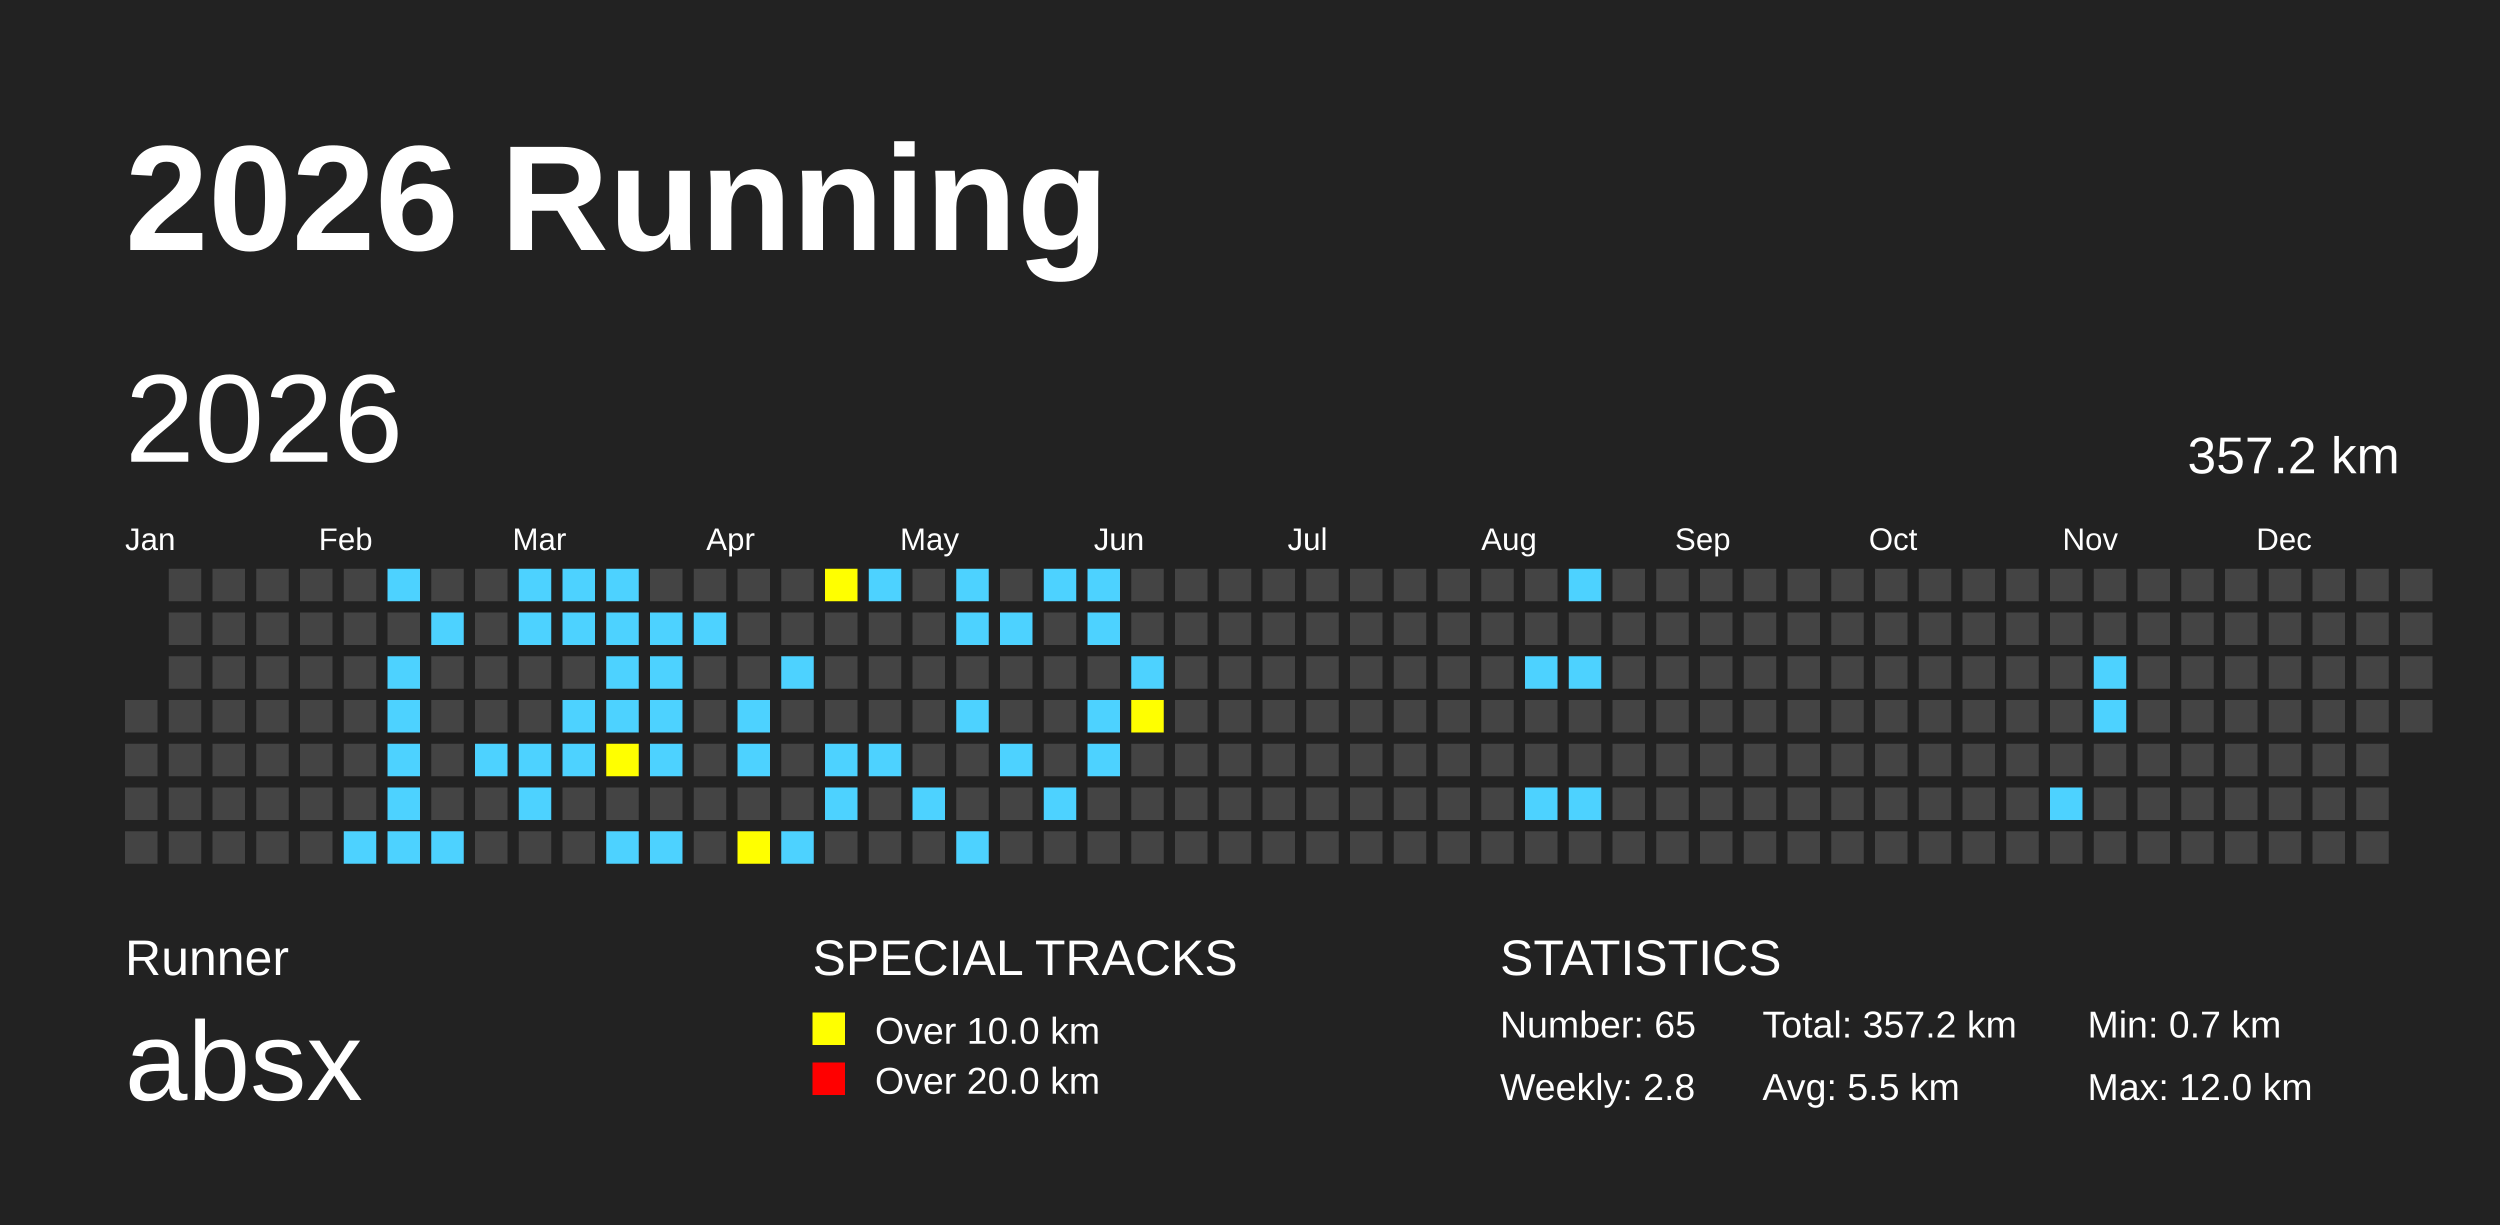
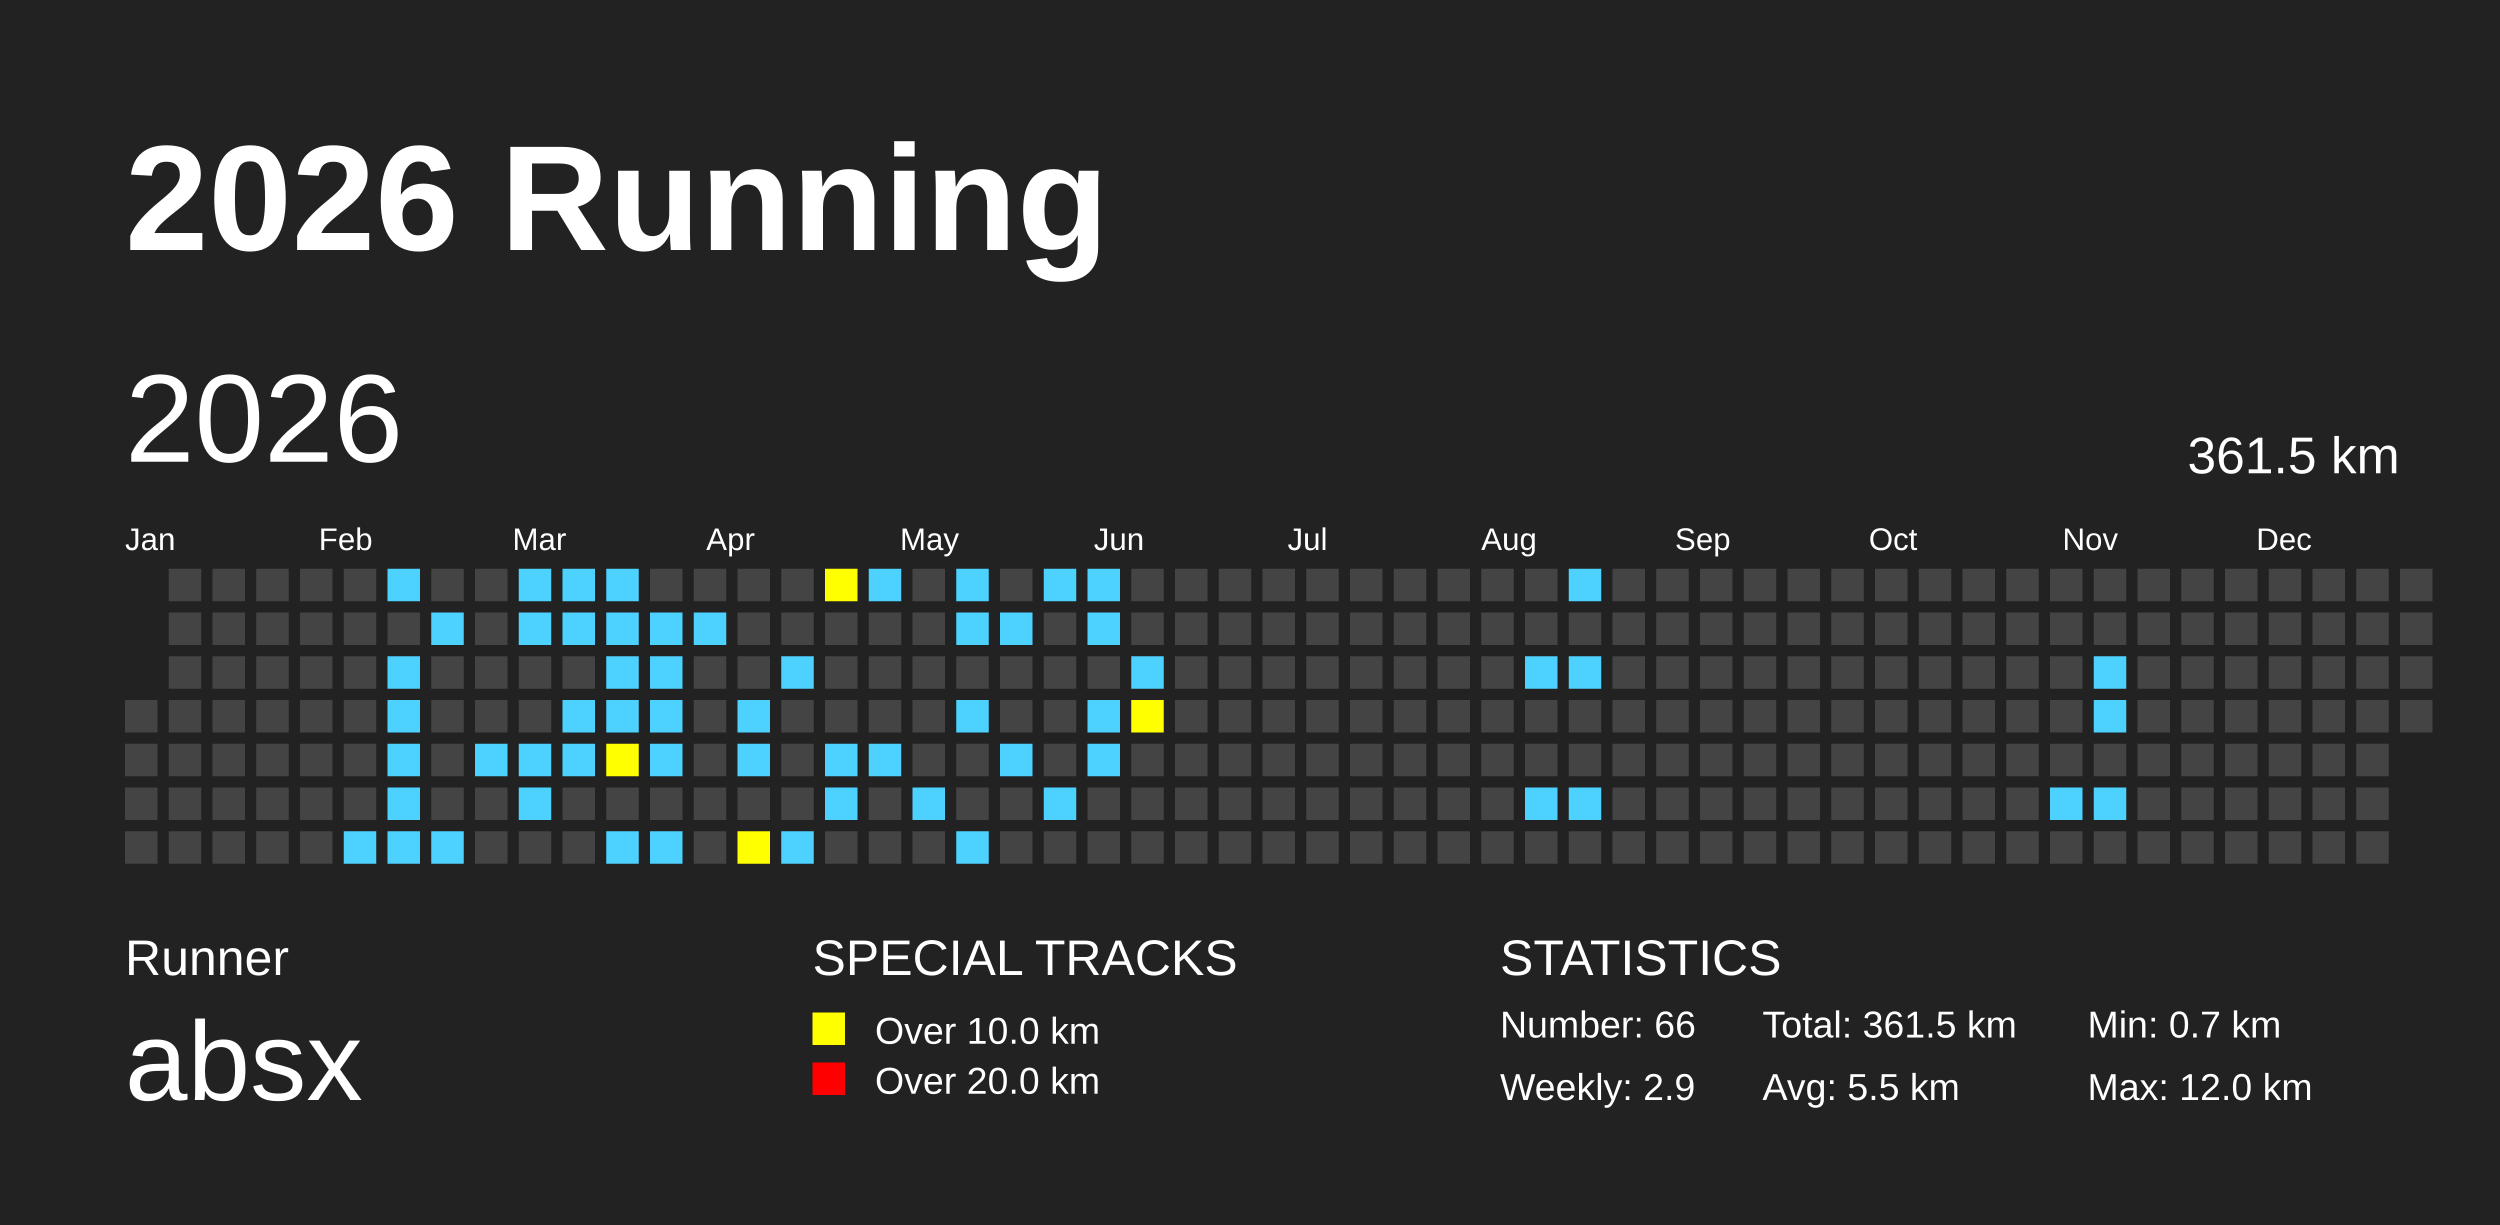
<svg xmlns="http://www.w3.org/2000/svg" baseProfile="full" height="98mm" version="1.1" viewBox="0,0,200,98" width="200mm">
  <defs />
  <rect fill="#222222" height="98" width="200" x="0" y="0" />
  <text fill="#FFFFFF" style="font-size:12px; font-family:Arial; font-weight:bold;" x="10" y="20">2026 Running</text>
  <text fill="#FFFFFF" style="font-size:4px; font-family:Arial" x="10" y="78">Runner</text>
  <text fill="#FFFFFF" style="font-size:9px; font-family:Arial" x="10" y="88">absx</text>
  <text fill="#FFFFFF" style="font-size:4px; font-family:Arial" x="65" y="78">SPECIAL TRACKS</text>
  <rect fill="yellow" height="2.6" width="2.6" x="65" y="81" />
  <text fill="#FFFFFF" style="font-size:3px; font-family:Arial" x="70" y="83.5">Over 10.0 km</text>
  <rect fill="red" height="2.6" width="2.6" x="65" y="85" />
  <text fill="#FFFFFF" style="font-size:3px; font-family:Arial" x="70" y="87.5">Over 20.0 km</text>
  <text fill="#FFFFFF" style="font-size:4px; font-family:Arial" x="120" y="78">STATISTICS</text>
-   <text fill="#FFFFFF" style="font-size:3px; font-family:Arial" x="120" y="83">Number: 65</text>
-   <text fill="#FFFFFF" style="font-size:3px; font-family:Arial" x="120" y="88">Weekly: 2.8</text>
-   <text fill="#FFFFFF" style="font-size:3px; font-family:Arial" x="141" y="83">Total: 357.2 km</text>
+   <text fill="#FFFFFF" style="font-size:3px; font-family:Arial" x="120" y="83">Number: 66</text>
+   <text fill="#FFFFFF" style="font-size:3px; font-family:Arial" x="120" y="88">Weekly: 2.9</text>
+   <text fill="#FFFFFF" style="font-size:3px; font-family:Arial" x="141" y="83">Total: 361.5 km</text>
  <text fill="#FFFFFF" style="font-size:3px; font-family:Arial" x="141" y="88">Avg: 5.5 km</text>
  <text fill="#FFFFFF" style="font-size:3px; font-family:Arial" x="167" y="83">Min: 0.7 km</text>
  <text fill="#FFFFFF" style="font-size:3px; font-family:Arial" x="167" y="88">Max: 12.0 km</text>
  <text dominant-baseline="hanging" fill="#FFFFFF" style="font-size:10.0px; font-family:Arial;" x="10" y="30">2026</text>
-   <text dominant-baseline="hanging" fill="#FFFFFF" style="font-size:4.125px; font-family:Arial;" x="175" y="35">357.2 km</text>
+   <text dominant-baseline="hanging" fill="#FFFFFF" style="font-size:4.125px; font-family:Arial;" x="175" y="35">361.5 km</text>
  <text fill="#FFFFFF" style="font-size:2.5px; font-family:Arial" x="10.0" y="44">Jan</text>
  <text fill="#FFFFFF" style="font-size:2.5px; font-family:Arial" x="25.5" y="44">Feb</text>
  <text fill="#FFFFFF" style="font-size:2.5px; font-family:Arial" x="41.0" y="44">Mar</text>
  <text fill="#FFFFFF" style="font-size:2.5px; font-family:Arial" x="56.5" y="44">Apr</text>
  <text fill="#FFFFFF" style="font-size:2.5px; font-family:Arial" x="72.0" y="44">May</text>
  <text fill="#FFFFFF" style="font-size:2.5px; font-family:Arial" x="87.5" y="44">Jun</text>
  <text fill="#FFFFFF" style="font-size:2.5px; font-family:Arial" x="103.0" y="44">Jul</text>
  <text fill="#FFFFFF" style="font-size:2.5px; font-family:Arial" x="118.5" y="44">Aug</text>
  <text fill="#FFFFFF" style="font-size:2.5px; font-family:Arial" x="134.0" y="44">Sep</text>
  <text fill="#FFFFFF" style="font-size:2.5px; font-family:Arial" x="149.5" y="44">Oct</text>
  <text fill="#FFFFFF" style="font-size:2.5px; font-family:Arial" x="165.0" y="44">Nov</text>
  <text fill="#FFFFFF" style="font-size:2.5px; font-family:Arial" x="180.5" y="44">Dec</text>
  <rect fill="#444444" height="2.6" width="2.6" x="10.0" y="56.0" />
  <rect fill="#444444" height="2.6" width="2.6" x="10.0" y="59.5" />
  <rect fill="#444444" height="2.6" width="2.6" x="10.0" y="63.0" />
  <rect fill="#444444" height="2.6" width="2.6" x="10.0" y="66.5" />
  <rect fill="#444444" height="2.6" width="2.6" x="13.5" y="45.5" />
  <rect fill="#444444" height="2.6" width="2.6" x="13.5" y="49.0" />
  <rect fill="#444444" height="2.6" width="2.6" x="13.5" y="52.5" />
  <rect fill="#444444" height="2.6" width="2.6" x="13.5" y="56.0" />
  <rect fill="#444444" height="2.6" width="2.6" x="13.5" y="59.5" />
  <rect fill="#444444" height="2.6" width="2.6" x="13.5" y="63.0" />
  <rect fill="#444444" height="2.6" width="2.6" x="13.5" y="66.5" />
  <rect fill="#444444" height="2.6" width="2.6" x="17.0" y="45.5" />
  <rect fill="#444444" height="2.6" width="2.6" x="17.0" y="49.0" />
  <rect fill="#444444" height="2.6" width="2.6" x="17.0" y="52.5" />
  <rect fill="#444444" height="2.6" width="2.6" x="17.0" y="56.0" />
  <rect fill="#444444" height="2.6" width="2.6" x="17.0" y="59.5" />
  <rect fill="#444444" height="2.6" width="2.6" x="17.0" y="63.0" />
  <rect fill="#444444" height="2.6" width="2.6" x="17.0" y="66.5" />
  <rect fill="#444444" height="2.6" width="2.6" x="20.5" y="45.5" />
  <rect fill="#444444" height="2.6" width="2.6" x="20.5" y="49.0" />
  <rect fill="#444444" height="2.6" width="2.6" x="20.5" y="52.5" />
  <rect fill="#444444" height="2.6" width="2.6" x="20.5" y="56.0" />
  <rect fill="#444444" height="2.6" width="2.6" x="20.5" y="59.5" />
  <rect fill="#444444" height="2.6" width="2.6" x="20.5" y="63.0" />
  <rect fill="#444444" height="2.6" width="2.6" x="20.5" y="66.5" />
  <rect fill="#444444" height="2.6" width="2.6" x="24.0" y="45.5" />
  <rect fill="#444444" height="2.6" width="2.6" x="24.0" y="49.0" />
  <rect fill="#444444" height="2.6" width="2.6" x="24.0" y="52.5" />
  <rect fill="#444444" height="2.6" width="2.6" x="24.0" y="56.0" />
  <rect fill="#444444" height="2.6" width="2.6" x="24.0" y="59.5" />
  <rect fill="#444444" height="2.6" width="2.6" x="24.0" y="63.0" />
  <rect fill="#444444" height="2.6" width="2.6" x="24.0" y="66.5" />
  <rect fill="#444444" height="2.6" width="2.6" x="27.5" y="45.5" />
  <rect fill="#444444" height="2.6" width="2.6" x="27.5" y="49.0" />
  <rect fill="#444444" height="2.6" width="2.6" x="27.5" y="52.5" />
  <rect fill="#444444" height="2.6" width="2.6" x="27.5" y="56.0" />
  <rect fill="#444444" height="2.6" width="2.6" x="27.5" y="59.5" />
  <rect fill="#444444" height="2.6" width="2.6" x="27.5" y="63.0" />
  <rect fill="#4DD2FF" height="2.6" width="2.6" x="27.5" y="66.5" />
  <rect fill="#4DD2FF" height="2.6" width="2.6" x="31.0" y="45.5" />
  <rect fill="#444444" height="2.6" width="2.6" x="31.0" y="49.0" />
  <rect fill="#4DD2FF" height="2.6" width="2.6" x="31.0" y="52.5" />
  <rect fill="#4DD2FF" height="2.6" width="2.6" x="31.0" y="56.0" />
  <rect fill="#4DD2FF" height="2.6" width="2.6" x="31.0" y="59.5" />
  <rect fill="#4DD2FF" height="2.6" width="2.6" x="31.0" y="63.0" />
  <rect fill="#4DD2FF" height="2.6" width="2.6" x="31.0" y="66.5" />
  <rect fill="#444444" height="2.6" width="2.6" x="34.5" y="45.5" />
  <rect fill="#4DD2FF" height="2.6" width="2.6" x="34.5" y="49.0" />
  <rect fill="#444444" height="2.6" width="2.6" x="34.5" y="52.5" />
  <rect fill="#444444" height="2.6" width="2.6" x="34.5" y="56.0" />
  <rect fill="#444444" height="2.6" width="2.6" x="34.5" y="59.5" />
  <rect fill="#444444" height="2.6" width="2.6" x="34.5" y="63.0" />
  <rect fill="#4DD2FF" height="2.6" width="2.6" x="34.5" y="66.5" />
  <rect fill="#444444" height="2.6" width="2.6" x="38.0" y="45.5" />
  <rect fill="#444444" height="2.6" width="2.6" x="38.0" y="49.0" />
  <rect fill="#444444" height="2.6" width="2.6" x="38.0" y="52.5" />
  <rect fill="#444444" height="2.6" width="2.6" x="38.0" y="56.0" />
  <rect fill="#4DD2FF" height="2.6" width="2.6" x="38.0" y="59.5" />
  <rect fill="#444444" height="2.6" width="2.6" x="38.0" y="63.0" />
  <rect fill="#444444" height="2.6" width="2.6" x="38.0" y="66.5" />
  <rect fill="#4DD2FF" height="2.6" width="2.6" x="41.5" y="45.5" />
  <rect fill="#4DD2FF" height="2.6" width="2.6" x="41.5" y="49.0" />
  <rect fill="#444444" height="2.6" width="2.6" x="41.5" y="52.5" />
  <rect fill="#444444" height="2.6" width="2.6" x="41.5" y="56.0" />
  <rect fill="#4DD2FF" height="2.6" width="2.6" x="41.5" y="59.5" />
  <rect fill="#4DD2FF" height="2.6" width="2.6" x="41.5" y="63.0" />
  <rect fill="#444444" height="2.6" width="2.6" x="41.5" y="66.5" />
  <rect fill="#4DD2FF" height="2.6" width="2.6" x="45.0" y="45.5" />
  <rect fill="#4DD2FF" height="2.6" width="2.6" x="45.0" y="49.0" />
  <rect fill="#444444" height="2.6" width="2.6" x="45.0" y="52.5" />
  <rect fill="#4DD2FF" height="2.6" width="2.6" x="45.0" y="56.0" />
  <rect fill="#4DD2FF" height="2.6" width="2.6" x="45.0" y="59.5" />
  <rect fill="#444444" height="2.6" width="2.6" x="45.0" y="63.0" />
  <rect fill="#444444" height="2.6" width="2.6" x="45.0" y="66.5" />
  <rect fill="#4DD2FF" height="2.6" width="2.6" x="48.5" y="45.5" />
  <rect fill="#4DD2FF" height="2.6" width="2.6" x="48.5" y="49.0" />
  <rect fill="#4DD2FF" height="2.6" width="2.6" x="48.5" y="52.5" />
  <rect fill="#4DD2FF" height="2.6" width="2.6" x="48.5" y="56.0" />
  <rect fill="yellow" height="2.6" width="2.6" x="48.5" y="59.5" />
  <rect fill="#444444" height="2.6" width="2.6" x="48.5" y="63.0" />
  <rect fill="#4DD2FF" height="2.6" width="2.6" x="48.5" y="66.5" />
  <rect fill="#444444" height="2.6" width="2.6" x="52.0" y="45.5" />
  <rect fill="#4DD2FF" height="2.6" width="2.6" x="52.0" y="49.0" />
  <rect fill="#4DD2FF" height="2.6" width="2.6" x="52.0" y="52.5" />
  <rect fill="#4DD2FF" height="2.6" width="2.6" x="52.0" y="56.0" />
  <rect fill="#4DD2FF" height="2.6" width="2.6" x="52.0" y="59.5" />
  <rect fill="#444444" height="2.6" width="2.6" x="52.0" y="63.0" />
  <rect fill="#4DD2FF" height="2.6" width="2.6" x="52.0" y="66.5" />
  <rect fill="#444444" height="2.6" width="2.6" x="55.5" y="45.5" />
  <rect fill="#4DD2FF" height="2.6" width="2.6" x="55.5" y="49.0" />
  <rect fill="#444444" height="2.6" width="2.6" x="55.5" y="52.5" />
  <rect fill="#444444" height="2.6" width="2.6" x="55.5" y="56.0" />
  <rect fill="#444444" height="2.6" width="2.6" x="55.5" y="59.5" />
  <rect fill="#444444" height="2.6" width="2.6" x="55.5" y="63.0" />
  <rect fill="#444444" height="2.6" width="2.6" x="55.5" y="66.5" />
  <rect fill="#444444" height="2.6" width="2.6" x="59.0" y="45.5" />
  <rect fill="#444444" height="2.6" width="2.6" x="59.0" y="49.0" />
  <rect fill="#444444" height="2.6" width="2.6" x="59.0" y="52.5" />
  <rect fill="#4DD2FF" height="2.6" width="2.6" x="59.0" y="56.0" />
  <rect fill="#4DD2FF" height="2.6" width="2.6" x="59.0" y="59.5" />
  <rect fill="#444444" height="2.6" width="2.6" x="59.0" y="63.0" />
  <rect fill="yellow" height="2.6" width="2.6" x="59.0" y="66.5" />
  <rect fill="#444444" height="2.6" width="2.6" x="62.5" y="45.5" />
  <rect fill="#444444" height="2.6" width="2.6" x="62.5" y="49.0" />
  <rect fill="#4DD2FF" height="2.6" width="2.6" x="62.5" y="52.5" />
  <rect fill="#444444" height="2.6" width="2.6" x="62.5" y="56.0" />
  <rect fill="#444444" height="2.6" width="2.6" x="62.5" y="59.5" />
  <rect fill="#444444" height="2.6" width="2.6" x="62.5" y="63.0" />
  <rect fill="#4DD2FF" height="2.6" width="2.6" x="62.5" y="66.5" />
  <rect fill="yellow" height="2.6" width="2.6" x="66.0" y="45.5" />
  <rect fill="#444444" height="2.6" width="2.6" x="66.0" y="49.0" />
  <rect fill="#444444" height="2.6" width="2.6" x="66.0" y="52.5" />
  <rect fill="#444444" height="2.6" width="2.6" x="66.0" y="56.0" />
  <rect fill="#4DD2FF" height="2.6" width="2.6" x="66.0" y="59.5" />
  <rect fill="#4DD2FF" height="2.6" width="2.6" x="66.0" y="63.0" />
  <rect fill="#444444" height="2.6" width="2.6" x="66.0" y="66.5" />
  <rect fill="#4DD2FF" height="2.6" width="2.6" x="69.5" y="45.5" />
  <rect fill="#444444" height="2.6" width="2.6" x="69.5" y="49.0" />
  <rect fill="#444444" height="2.6" width="2.6" x="69.5" y="52.5" />
  <rect fill="#444444" height="2.6" width="2.6" x="69.5" y="56.0" />
  <rect fill="#4DD2FF" height="2.6" width="2.6" x="69.5" y="59.5" />
  <rect fill="#444444" height="2.6" width="2.6" x="69.5" y="63.0" />
  <rect fill="#444444" height="2.6" width="2.6" x="69.5" y="66.5" />
  <rect fill="#444444" height="2.6" width="2.6" x="73.0" y="45.5" />
  <rect fill="#444444" height="2.6" width="2.6" x="73.0" y="49.0" />
  <rect fill="#444444" height="2.6" width="2.6" x="73.0" y="52.5" />
  <rect fill="#444444" height="2.6" width="2.6" x="73.0" y="56.0" />
  <rect fill="#444444" height="2.6" width="2.6" x="73.0" y="59.5" />
  <rect fill="#4DD2FF" height="2.6" width="2.6" x="73.0" y="63.0" />
  <rect fill="#444444" height="2.6" width="2.6" x="73.0" y="66.5" />
  <rect fill="#4DD2FF" height="2.6" width="2.6" x="76.5" y="45.5" />
  <rect fill="#4DD2FF" height="2.6" width="2.6" x="76.5" y="49.0" />
  <rect fill="#444444" height="2.6" width="2.6" x="76.5" y="52.5" />
  <rect fill="#4DD2FF" height="2.6" width="2.6" x="76.5" y="56.0" />
  <rect fill="#444444" height="2.6" width="2.6" x="76.5" y="59.5" />
  <rect fill="#444444" height="2.6" width="2.6" x="76.5" y="63.0" />
  <rect fill="#4DD2FF" height="2.6" width="2.6" x="76.5" y="66.5" />
  <rect fill="#444444" height="2.6" width="2.6" x="80.0" y="45.5" />
  <rect fill="#4DD2FF" height="2.6" width="2.6" x="80.0" y="49.0" />
  <rect fill="#444444" height="2.6" width="2.6" x="80.0" y="52.5" />
  <rect fill="#444444" height="2.6" width="2.6" x="80.0" y="56.0" />
  <rect fill="#4DD2FF" height="2.6" width="2.6" x="80.0" y="59.5" />
  <rect fill="#444444" height="2.6" width="2.6" x="80.0" y="63.0" />
  <rect fill="#444444" height="2.6" width="2.6" x="80.0" y="66.5" />
  <rect fill="#4DD2FF" height="2.6" width="2.6" x="83.5" y="45.5" />
  <rect fill="#444444" height="2.6" width="2.6" x="83.5" y="49.0" />
  <rect fill="#444444" height="2.6" width="2.6" x="83.5" y="52.5" />
  <rect fill="#444444" height="2.6" width="2.6" x="83.5" y="56.0" />
  <rect fill="#444444" height="2.6" width="2.6" x="83.5" y="59.5" />
  <rect fill="#4DD2FF" height="2.6" width="2.6" x="83.5" y="63.0" />
  <rect fill="#444444" height="2.6" width="2.6" x="83.5" y="66.5" />
  <rect fill="#4DD2FF" height="2.6" width="2.6" x="87.0" y="45.5" />
  <rect fill="#4DD2FF" height="2.6" width="2.6" x="87.0" y="49.0" />
  <rect fill="#444444" height="2.6" width="2.6" x="87.0" y="52.5" />
  <rect fill="#4DD2FF" height="2.6" width="2.6" x="87.0" y="56.0" />
  <rect fill="#4DD2FF" height="2.6" width="2.6" x="87.0" y="59.5" />
  <rect fill="#444444" height="2.6" width="2.6" x="87.0" y="63.0" />
  <rect fill="#444444" height="2.6" width="2.6" x="87.0" y="66.5" />
  <rect fill="#444444" height="2.6" width="2.6" x="90.5" y="45.5" />
  <rect fill="#444444" height="2.6" width="2.6" x="90.5" y="49.0" />
  <rect fill="#4DD2FF" height="2.6" width="2.6" x="90.5" y="52.5" />
  <rect fill="yellow" height="2.6" width="2.6" x="90.5" y="56.0" />
  <rect fill="#444444" height="2.6" width="2.6" x="90.5" y="59.5" />
  <rect fill="#444444" height="2.6" width="2.6" x="90.5" y="63.0" />
  <rect fill="#444444" height="2.6" width="2.6" x="90.5" y="66.5" />
  <rect fill="#444444" height="2.6" width="2.6" x="94.0" y="45.5" />
  <rect fill="#444444" height="2.6" width="2.6" x="94.0" y="49.0" />
  <rect fill="#444444" height="2.6" width="2.6" x="94.0" y="52.5" />
  <rect fill="#444444" height="2.6" width="2.6" x="94.0" y="56.0" />
  <rect fill="#444444" height="2.6" width="2.6" x="94.0" y="59.5" />
  <rect fill="#444444" height="2.6" width="2.6" x="94.0" y="63.0" />
  <rect fill="#444444" height="2.6" width="2.6" x="94.0" y="66.5" />
  <rect fill="#444444" height="2.6" width="2.6" x="97.5" y="45.5" />
  <rect fill="#444444" height="2.6" width="2.6" x="97.5" y="49.0" />
  <rect fill="#444444" height="2.6" width="2.6" x="97.5" y="52.5" />
  <rect fill="#444444" height="2.6" width="2.6" x="97.5" y="56.0" />
  <rect fill="#444444" height="2.6" width="2.6" x="97.5" y="59.5" />
  <rect fill="#444444" height="2.6" width="2.6" x="97.5" y="63.0" />
  <rect fill="#444444" height="2.6" width="2.6" x="97.5" y="66.5" />
  <rect fill="#444444" height="2.6" width="2.6" x="101.0" y="45.5" />
  <rect fill="#444444" height="2.6" width="2.6" x="101.0" y="49.0" />
  <rect fill="#444444" height="2.6" width="2.6" x="101.0" y="52.5" />
  <rect fill="#444444" height="2.6" width="2.6" x="101.0" y="56.0" />
  <rect fill="#444444" height="2.6" width="2.6" x="101.0" y="59.5" />
  <rect fill="#444444" height="2.6" width="2.6" x="101.0" y="63.0" />
  <rect fill="#444444" height="2.6" width="2.6" x="101.0" y="66.5" />
  <rect fill="#444444" height="2.6" width="2.6" x="104.5" y="45.5" />
  <rect fill="#444444" height="2.6" width="2.6" x="104.5" y="49.0" />
  <rect fill="#444444" height="2.6" width="2.6" x="104.5" y="52.5" />
  <rect fill="#444444" height="2.6" width="2.6" x="104.5" y="56.0" />
  <rect fill="#444444" height="2.6" width="2.6" x="104.5" y="59.5" />
  <rect fill="#444444" height="2.6" width="2.6" x="104.5" y="63.0" />
  <rect fill="#444444" height="2.6" width="2.6" x="104.5" y="66.5" />
  <rect fill="#444444" height="2.6" width="2.6" x="108.0" y="45.5" />
  <rect fill="#444444" height="2.6" width="2.6" x="108.0" y="49.0" />
  <rect fill="#444444" height="2.6" width="2.6" x="108.0" y="52.5" />
  <rect fill="#444444" height="2.6" width="2.6" x="108.0" y="56.0" />
  <rect fill="#444444" height="2.6" width="2.6" x="108.0" y="59.5" />
  <rect fill="#444444" height="2.6" width="2.6" x="108.0" y="63.0" />
  <rect fill="#444444" height="2.6" width="2.6" x="108.0" y="66.5" />
  <rect fill="#444444" height="2.6" width="2.6" x="111.5" y="45.5" />
  <rect fill="#444444" height="2.6" width="2.6" x="111.5" y="49.0" />
  <rect fill="#444444" height="2.6" width="2.6" x="111.5" y="52.5" />
  <rect fill="#444444" height="2.6" width="2.6" x="111.5" y="56.0" />
  <rect fill="#444444" height="2.6" width="2.6" x="111.5" y="59.5" />
  <rect fill="#444444" height="2.6" width="2.6" x="111.5" y="63.0" />
  <rect fill="#444444" height="2.6" width="2.6" x="111.5" y="66.5" />
  <rect fill="#444444" height="2.6" width="2.6" x="115.0" y="45.5" />
  <rect fill="#444444" height="2.6" width="2.6" x="115.0" y="49.0" />
  <rect fill="#444444" height="2.6" width="2.6" x="115.0" y="52.5" />
  <rect fill="#444444" height="2.6" width="2.6" x="115.0" y="56.0" />
  <rect fill="#444444" height="2.6" width="2.6" x="115.0" y="59.5" />
  <rect fill="#444444" height="2.6" width="2.6" x="115.0" y="63.0" />
  <rect fill="#444444" height="2.6" width="2.6" x="115.0" y="66.5" />
  <rect fill="#444444" height="2.6" width="2.6" x="118.5" y="45.5" />
  <rect fill="#444444" height="2.6" width="2.6" x="118.5" y="49.0" />
  <rect fill="#444444" height="2.6" width="2.6" x="118.5" y="52.5" />
  <rect fill="#444444" height="2.6" width="2.6" x="118.5" y="56.0" />
  <rect fill="#444444" height="2.6" width="2.6" x="118.5" y="59.5" />
  <rect fill="#444444" height="2.6" width="2.6" x="118.5" y="63.0" />
  <rect fill="#444444" height="2.6" width="2.6" x="118.5" y="66.5" />
  <rect fill="#444444" height="2.6" width="2.6" x="122.0" y="45.5" />
  <rect fill="#444444" height="2.6" width="2.6" x="122.0" y="49.0" />
  <rect fill="#4DD2FF" height="2.6" width="2.6" x="122.0" y="52.5" />
  <rect fill="#444444" height="2.6" width="2.6" x="122.0" y="56.0" />
  <rect fill="#444444" height="2.6" width="2.6" x="122.0" y="59.5" />
  <rect fill="#4DD2FF" height="2.6" width="2.6" x="122.0" y="63.0" />
  <rect fill="#444444" height="2.6" width="2.6" x="122.0" y="66.5" />
  <rect fill="#4DD2FF" height="2.6" width="2.6" x="125.5" y="45.5" />
  <rect fill="#444444" height="2.6" width="2.6" x="125.5" y="49.0" />
  <rect fill="#4DD2FF" height="2.6" width="2.6" x="125.5" y="52.5" />
  <rect fill="#444444" height="2.6" width="2.6" x="125.5" y="56.0" />
  <rect fill="#444444" height="2.6" width="2.6" x="125.5" y="59.5" />
  <rect fill="#4DD2FF" height="2.6" width="2.6" x="125.5" y="63.0" />
  <rect fill="#444444" height="2.6" width="2.6" x="125.5" y="66.5" />
  <rect fill="#444444" height="2.6" width="2.6" x="129.0" y="45.5" />
  <rect fill="#444444" height="2.6" width="2.6" x="129.0" y="49.0" />
  <rect fill="#444444" height="2.6" width="2.6" x="129.0" y="52.5" />
  <rect fill="#444444" height="2.6" width="2.6" x="129.0" y="56.0" />
  <rect fill="#444444" height="2.6" width="2.6" x="129.0" y="59.5" />
  <rect fill="#444444" height="2.6" width="2.6" x="129.0" y="63.0" />
  <rect fill="#444444" height="2.6" width="2.6" x="129.0" y="66.5" />
  <rect fill="#444444" height="2.6" width="2.6" x="132.5" y="45.5" />
  <rect fill="#444444" height="2.6" width="2.6" x="132.5" y="49.0" />
  <rect fill="#444444" height="2.6" width="2.6" x="132.5" y="52.5" />
  <rect fill="#444444" height="2.6" width="2.6" x="132.5" y="56.0" />
  <rect fill="#444444" height="2.6" width="2.6" x="132.5" y="59.5" />
  <rect fill="#444444" height="2.6" width="2.6" x="132.5" y="63.0" />
  <rect fill="#444444" height="2.6" width="2.6" x="132.5" y="66.5" />
  <rect fill="#444444" height="2.6" width="2.6" x="136.0" y="45.5" />
  <rect fill="#444444" height="2.6" width="2.6" x="136.0" y="49.0" />
  <rect fill="#444444" height="2.6" width="2.6" x="136.0" y="52.5" />
  <rect fill="#444444" height="2.6" width="2.6" x="136.0" y="56.0" />
  <rect fill="#444444" height="2.6" width="2.6" x="136.0" y="59.5" />
  <rect fill="#444444" height="2.6" width="2.6" x="136.0" y="63.0" />
  <rect fill="#444444" height="2.6" width="2.6" x="136.0" y="66.5" />
  <rect fill="#444444" height="2.6" width="2.6" x="139.5" y="45.5" />
  <rect fill="#444444" height="2.6" width="2.6" x="139.5" y="49.0" />
  <rect fill="#444444" height="2.6" width="2.6" x="139.5" y="52.5" />
  <rect fill="#444444" height="2.6" width="2.6" x="139.5" y="56.0" />
  <rect fill="#444444" height="2.6" width="2.6" x="139.5" y="59.5" />
  <rect fill="#444444" height="2.6" width="2.6" x="139.5" y="63.0" />
  <rect fill="#444444" height="2.6" width="2.6" x="139.5" y="66.5" />
  <rect fill="#444444" height="2.6" width="2.6" x="143.0" y="45.5" />
  <rect fill="#444444" height="2.6" width="2.6" x="143.0" y="49.0" />
  <rect fill="#444444" height="2.6" width="2.6" x="143.0" y="52.5" />
  <rect fill="#444444" height="2.6" width="2.6" x="143.0" y="56.0" />
  <rect fill="#444444" height="2.6" width="2.6" x="143.0" y="59.5" />
  <rect fill="#444444" height="2.6" width="2.6" x="143.0" y="63.0" />
  <rect fill="#444444" height="2.6" width="2.6" x="143.0" y="66.5" />
  <rect fill="#444444" height="2.6" width="2.6" x="146.5" y="45.5" />
  <rect fill="#444444" height="2.6" width="2.6" x="146.5" y="49.0" />
  <rect fill="#444444" height="2.6" width="2.6" x="146.5" y="52.5" />
  <rect fill="#444444" height="2.6" width="2.6" x="146.5" y="56.0" />
  <rect fill="#444444" height="2.6" width="2.6" x="146.5" y="59.5" />
  <rect fill="#444444" height="2.6" width="2.6" x="146.5" y="63.0" />
  <rect fill="#444444" height="2.6" width="2.6" x="146.5" y="66.5" />
  <rect fill="#444444" height="2.6" width="2.6" x="150.0" y="45.5" />
  <rect fill="#444444" height="2.6" width="2.6" x="150.0" y="49.0" />
  <rect fill="#444444" height="2.6" width="2.6" x="150.0" y="52.5" />
  <rect fill="#444444" height="2.6" width="2.6" x="150.0" y="56.0" />
  <rect fill="#444444" height="2.6" width="2.6" x="150.0" y="59.5" />
  <rect fill="#444444" height="2.6" width="2.6" x="150.0" y="63.0" />
  <rect fill="#444444" height="2.6" width="2.6" x="150.0" y="66.5" />
  <rect fill="#444444" height="2.6" width="2.6" x="153.5" y="45.5" />
  <rect fill="#444444" height="2.6" width="2.6" x="153.5" y="49.0" />
  <rect fill="#444444" height="2.6" width="2.6" x="153.5" y="52.5" />
  <rect fill="#444444" height="2.6" width="2.6" x="153.5" y="56.0" />
  <rect fill="#444444" height="2.6" width="2.6" x="153.5" y="59.5" />
  <rect fill="#444444" height="2.6" width="2.6" x="153.5" y="63.0" />
  <rect fill="#444444" height="2.6" width="2.6" x="153.5" y="66.5" />
  <rect fill="#444444" height="2.6" width="2.6" x="157.0" y="45.5" />
  <rect fill="#444444" height="2.6" width="2.6" x="157.0" y="49.0" />
  <rect fill="#444444" height="2.6" width="2.6" x="157.0" y="52.5" />
  <rect fill="#444444" height="2.6" width="2.6" x="157.0" y="56.0" />
  <rect fill="#444444" height="2.6" width="2.6" x="157.0" y="59.5" />
  <rect fill="#444444" height="2.6" width="2.6" x="157.0" y="63.0" />
  <rect fill="#444444" height="2.6" width="2.6" x="157.0" y="66.5" />
  <rect fill="#444444" height="2.6" width="2.6" x="160.5" y="45.5" />
  <rect fill="#444444" height="2.6" width="2.6" x="160.5" y="49.0" />
  <rect fill="#444444" height="2.6" width="2.6" x="160.5" y="52.5" />
  <rect fill="#444444" height="2.6" width="2.6" x="160.5" y="56.0" />
  <rect fill="#444444" height="2.6" width="2.6" x="160.5" y="59.5" />
  <rect fill="#444444" height="2.6" width="2.6" x="160.5" y="63.0" />
  <rect fill="#444444" height="2.6" width="2.6" x="160.5" y="66.5" />
  <rect fill="#444444" height="2.6" width="2.6" x="164.0" y="45.5" />
  <rect fill="#444444" height="2.6" width="2.6" x="164.0" y="49.0" />
  <rect fill="#444444" height="2.6" width="2.6" x="164.0" y="52.5" />
  <rect fill="#444444" height="2.6" width="2.6" x="164.0" y="56.0" />
  <rect fill="#444444" height="2.6" width="2.6" x="164.0" y="59.5" />
  <rect fill="#4DD2FF" height="2.6" width="2.6" x="164.0" y="63.0" />
  <rect fill="#444444" height="2.6" width="2.6" x="164.0" y="66.5" />
  <rect fill="#444444" height="2.6" width="2.6" x="167.5" y="45.5" />
  <rect fill="#444444" height="2.6" width="2.6" x="167.5" y="49.0" />
  <rect fill="#4DD2FF" height="2.6" width="2.6" x="167.5" y="52.5" />
  <rect fill="#4DD2FF" height="2.6" width="2.6" x="167.5" y="56.0" />
  <rect fill="#444444" height="2.6" width="2.6" x="167.5" y="59.5" />
-   <rect fill="#444444" height="2.6" width="2.6" x="167.5" y="63.0" />
+   <rect fill="#4DD2FF" height="2.6" width="2.6" x="167.5" y="63.0" />
  <rect fill="#444444" height="2.6" width="2.6" x="167.5" y="66.5" />
  <rect fill="#444444" height="2.6" width="2.6" x="171.0" y="45.5" />
  <rect fill="#444444" height="2.6" width="2.6" x="171.0" y="49.0" />
  <rect fill="#444444" height="2.6" width="2.6" x="171.0" y="52.5" />
  <rect fill="#444444" height="2.6" width="2.6" x="171.0" y="56.0" />
  <rect fill="#444444" height="2.6" width="2.6" x="171.0" y="59.5" />
  <rect fill="#444444" height="2.6" width="2.6" x="171.0" y="63.0" />
  <rect fill="#444444" height="2.6" width="2.6" x="171.0" y="66.5" />
  <rect fill="#444444" height="2.6" width="2.6" x="174.5" y="45.5" />
  <rect fill="#444444" height="2.6" width="2.6" x="174.5" y="49.0" />
  <rect fill="#444444" height="2.6" width="2.6" x="174.5" y="52.5" />
  <rect fill="#444444" height="2.6" width="2.6" x="174.5" y="56.0" />
  <rect fill="#444444" height="2.6" width="2.6" x="174.5" y="59.5" />
  <rect fill="#444444" height="2.6" width="2.6" x="174.5" y="63.0" />
  <rect fill="#444444" height="2.6" width="2.6" x="174.5" y="66.5" />
  <rect fill="#444444" height="2.6" width="2.6" x="178.0" y="45.5" />
  <rect fill="#444444" height="2.6" width="2.6" x="178.0" y="49.0" />
  <rect fill="#444444" height="2.6" width="2.6" x="178.0" y="52.5" />
  <rect fill="#444444" height="2.6" width="2.6" x="178.0" y="56.0" />
  <rect fill="#444444" height="2.6" width="2.6" x="178.0" y="59.5" />
  <rect fill="#444444" height="2.6" width="2.6" x="178.0" y="63.0" />
  <rect fill="#444444" height="2.6" width="2.6" x="178.0" y="66.5" />
  <rect fill="#444444" height="2.6" width="2.6" x="181.5" y="45.5" />
  <rect fill="#444444" height="2.6" width="2.6" x="181.5" y="49.0" />
  <rect fill="#444444" height="2.6" width="2.6" x="181.5" y="52.5" />
  <rect fill="#444444" height="2.6" width="2.6" x="181.5" y="56.0" />
  <rect fill="#444444" height="2.6" width="2.6" x="181.5" y="59.5" />
  <rect fill="#444444" height="2.6" width="2.6" x="181.5" y="63.0" />
  <rect fill="#444444" height="2.6" width="2.6" x="181.5" y="66.5" />
  <rect fill="#444444" height="2.6" width="2.6" x="185.0" y="45.5" />
  <rect fill="#444444" height="2.6" width="2.6" x="185.0" y="49.0" />
  <rect fill="#444444" height="2.6" width="2.6" x="185.0" y="52.5" />
  <rect fill="#444444" height="2.6" width="2.6" x="185.0" y="56.0" />
  <rect fill="#444444" height="2.6" width="2.6" x="185.0" y="59.5" />
  <rect fill="#444444" height="2.6" width="2.6" x="185.0" y="63.0" />
  <rect fill="#444444" height="2.6" width="2.6" x="185.0" y="66.5" />
  <rect fill="#444444" height="2.6" width="2.6" x="188.5" y="45.5" />
  <rect fill="#444444" height="2.6" width="2.6" x="188.5" y="49.0" />
  <rect fill="#444444" height="2.6" width="2.6" x="188.5" y="52.5" />
  <rect fill="#444444" height="2.6" width="2.6" x="188.5" y="56.0" />
  <rect fill="#444444" height="2.6" width="2.6" x="188.5" y="59.5" />
  <rect fill="#444444" height="2.6" width="2.6" x="188.5" y="63.0" />
  <rect fill="#444444" height="2.6" width="2.6" x="188.5" y="66.5" />
  <rect fill="#444444" height="2.6" width="2.6" x="192.0" y="45.5" />
  <rect fill="#444444" height="2.6" width="2.6" x="192.0" y="49.0" />
  <rect fill="#444444" height="2.6" width="2.6" x="192.0" y="52.5" />
  <rect fill="#444444" height="2.6" width="2.6" x="192.0" y="56.0" />
</svg>
